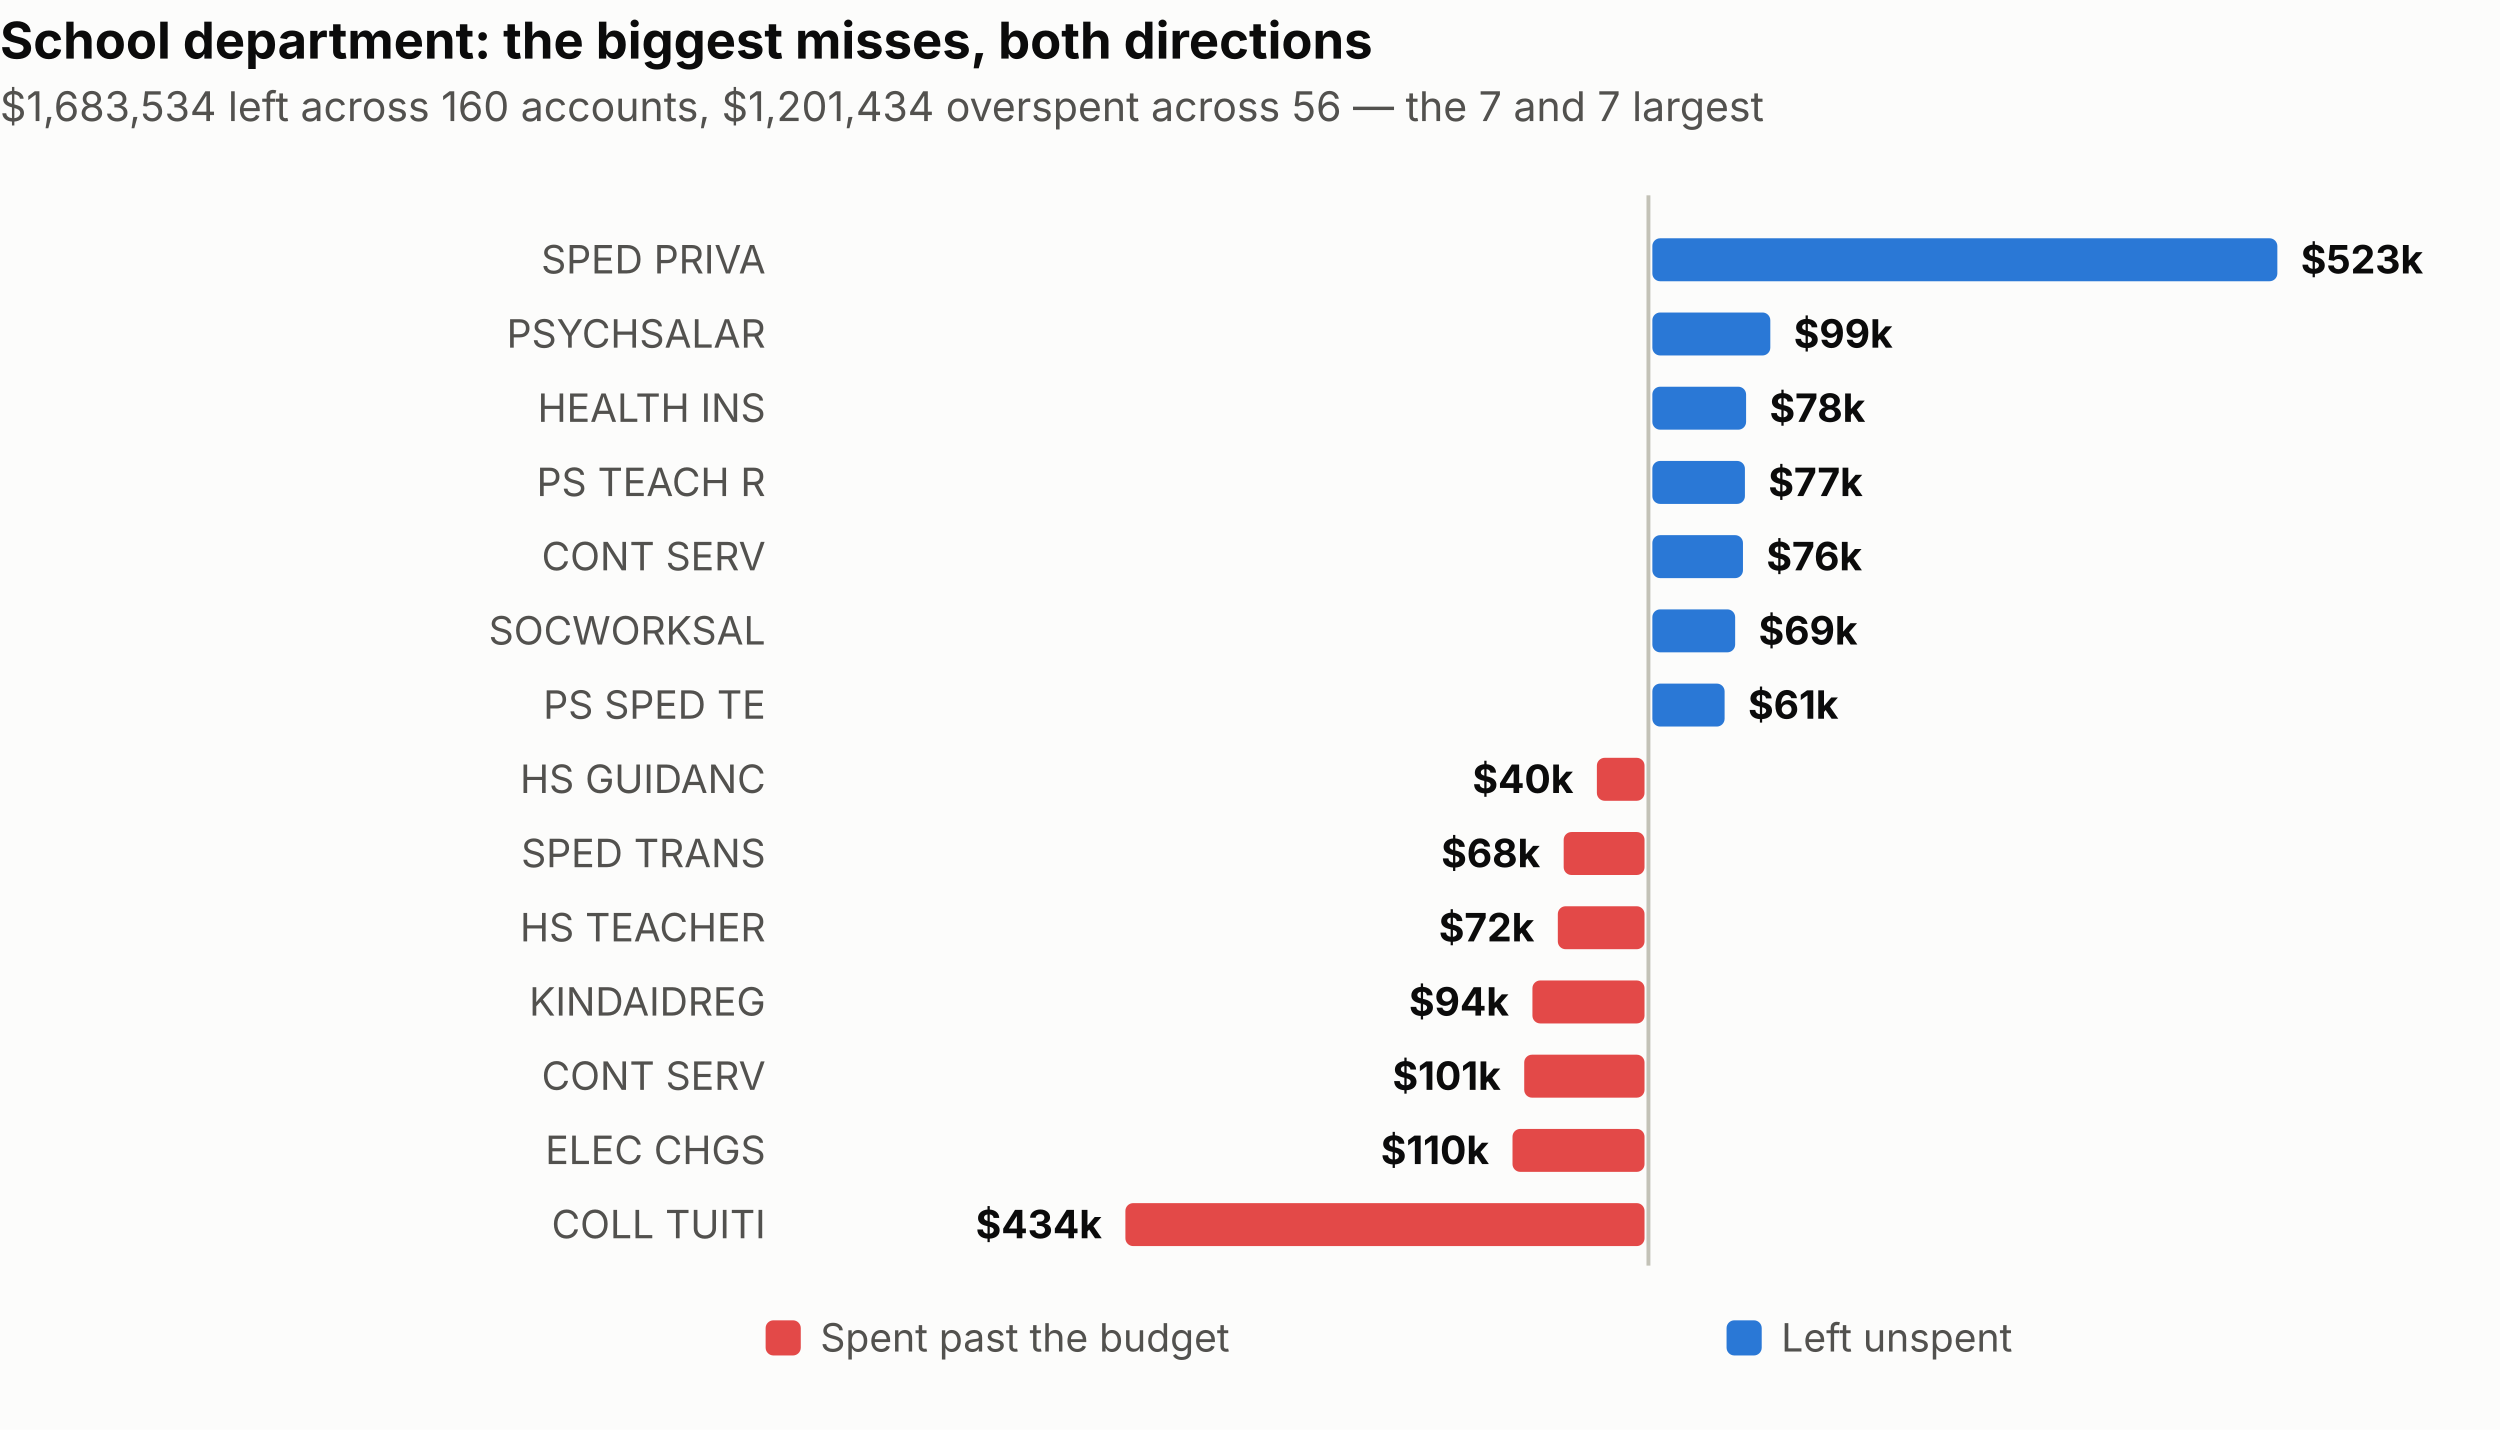
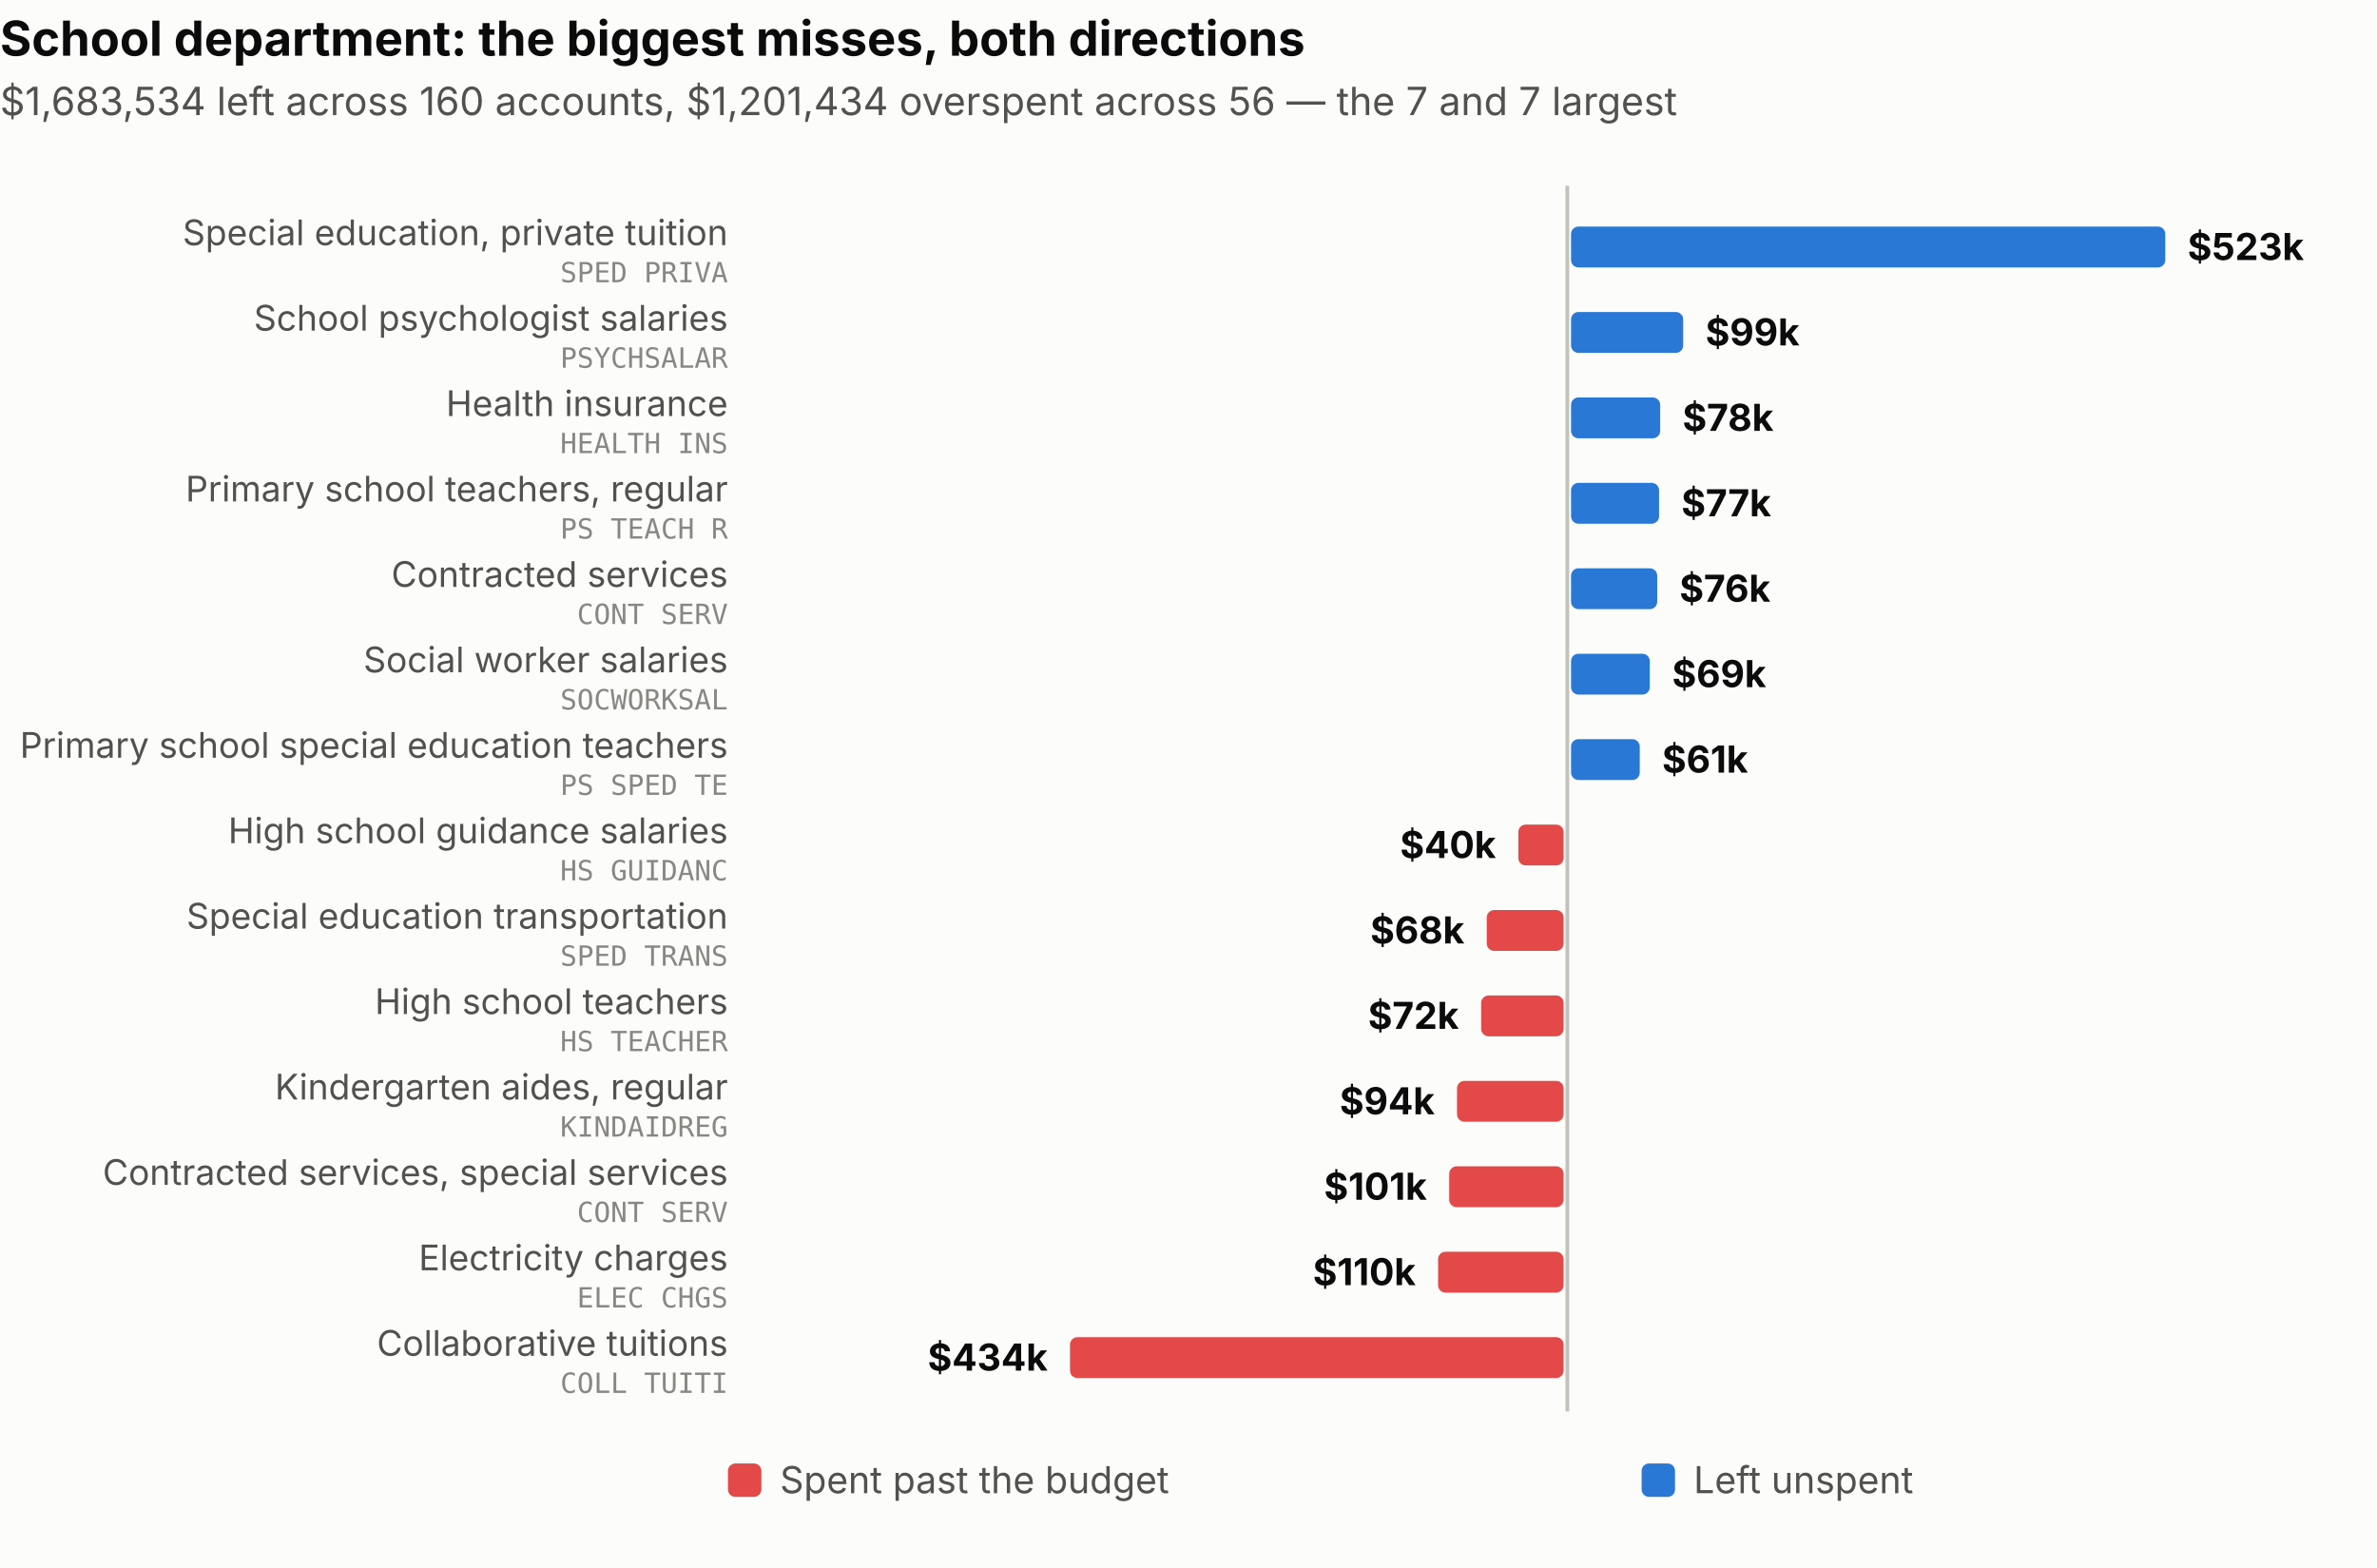
- <svg xmlns="http://www.w3.org/2000/svg" viewBox="0 0 640 366" width="640" height="366" role="img" aria-label="School department: the biggest misses, both directions. $1,683,534 left across 160 accounts, $1,201,434 overspent across 56 — the 7 and 7 largest" font-family="system-ui, -apple-system, &quot;Segoe UI&quot;, sans-serif">
-   <rect width="640" height="366" fill="#fcfcfb" />
+ <svg xmlns="http://www.w3.org/2000/svg" viewBox="0 0 640 422" width="640" height="422" role="img" aria-label="School department: the biggest misses, both directions. $1,683,534 left across 160 accounts, $1,201,434 overspent across 56 — the 7 and 7 largest" font-family="system-ui, -apple-system, &quot;Segoe UI&quot;, sans-serif">
+   <rect width="640" height="422" fill="#fcfcfb" />
  <text x="0" y="15" font-size="13" font-weight="700" fill="#0b0b0b">School department: the biggest misses, both directions</text>
  <text x="0" y="31" font-size="10.5" fill="#52514e">$1,683,534 left across 160 accounts, $1,201,434 overspent across 56 — the 7 and 7 largest</text>
-   <line x1="422.0" y1="50" x2="422.0" y2="324" stroke="#c3c2b7" stroke-width="1" />
+   <line x1="422.0" y1="50" x2="422.0" y2="380" stroke="#c3c2b7" stroke-width="1" />
  <rect x="423.0" y="61" width="160.0" height="11" fill="#2a78d6" rx="2" />
-   <text x="196" y="70" font-size="10" text-anchor="end" fill="#52514e">SPED PRIVA</text>
+   <text x="196" y="66" font-size="9.5" text-anchor="end" fill="#52514e">Special education, private tuition</text>
+   <text x="196" y="76" font-size="7.5" text-anchor="end" fill="#898781" font-family="Menlo, monospace">SPED PRIVA</text>
  <text x="589.0" y="70" font-size="10" font-weight="700" text-anchor="start" fill="#0b0b0b">$523k</text>
-   <rect x="423.0" y="80" width="30.2" height="11" fill="#2a78d6" rx="2" />
-   <text x="196" y="89" font-size="10" text-anchor="end" fill="#52514e">PSYCHSALAR</text>
-   <text x="459.2" y="89" font-size="10" font-weight="700" text-anchor="start" fill="#0b0b0b">$99k</text>
-   <rect x="423.0" y="99" width="24.0" height="11" fill="#2a78d6" rx="2" />
-   <text x="196" y="108" font-size="10" text-anchor="end" fill="#52514e">HEALTH INS</text>
-   <text x="453.0" y="108" font-size="10" font-weight="700" text-anchor="start" fill="#0b0b0b">$78k</text>
-   <rect x="423.0" y="118" width="23.7" height="11" fill="#2a78d6" rx="2" />
-   <text x="196" y="127" font-size="10" text-anchor="end" fill="#52514e">PS TEACH R</text>
-   <text x="452.7" y="127" font-size="10" font-weight="700" text-anchor="start" fill="#0b0b0b">$77k</text>
-   <rect x="423.0" y="137" width="23.2" height="11" fill="#2a78d6" rx="2" />
-   <text x="196" y="146" font-size="10" text-anchor="end" fill="#52514e">CONT SERV</text>
-   <text x="452.2" y="146" font-size="10" font-weight="700" text-anchor="start" fill="#0b0b0b">$76k</text>
-   <rect x="423.0" y="156" width="21.2" height="11" fill="#2a78d6" rx="2" />
-   <text x="196" y="165" font-size="10" text-anchor="end" fill="#52514e">SOCWORKSAL</text>
-   <text x="450.2" y="165" font-size="10" font-weight="700" text-anchor="start" fill="#0b0b0b">$69k</text>
-   <rect x="423.0" y="175" width="18.5" height="11" fill="#2a78d6" rx="2" />
-   <text x="196" y="184" font-size="10" text-anchor="end" fill="#52514e">PS SPED TE</text>
-   <text x="447.5" y="184" font-size="10" font-weight="700" text-anchor="start" fill="#0b0b0b">$61k</text>
-   <rect x="408.8" y="194" width="12.2" height="11" fill="#e34948" rx="2" />
-   <text x="196" y="203" font-size="10" text-anchor="end" fill="#52514e">HS GUIDANC</text>
-   <text x="402.8" y="203" font-size="10" font-weight="700" text-anchor="end" fill="#0b0b0b">$40k</text>
-   <rect x="400.3" y="213" width="20.7" height="11" fill="#e34948" rx="2" />
-   <text x="196" y="222" font-size="10" text-anchor="end" fill="#52514e">SPED TRANS</text>
-   <text x="394.3" y="222" font-size="10" font-weight="700" text-anchor="end" fill="#0b0b0b">$68k</text>
-   <rect x="398.8" y="232" width="22.2" height="11" fill="#e34948" rx="2" />
-   <text x="196" y="241" font-size="10" text-anchor="end" fill="#52514e">HS TEACHER</text>
-   <text x="392.8" y="241" font-size="10" font-weight="700" text-anchor="end" fill="#0b0b0b">$72k</text>
-   <rect x="392.3" y="251" width="28.7" height="11" fill="#e34948" rx="2" />
-   <text x="196" y="260" font-size="10" text-anchor="end" fill="#52514e">KINDAIDREG</text>
-   <text x="386.3" y="260" font-size="10" font-weight="700" text-anchor="end" fill="#0b0b0b">$94k</text>
-   <rect x="390.2" y="270" width="30.8" height="11" fill="#e34948" rx="2" />
-   <text x="196" y="279" font-size="10" text-anchor="end" fill="#52514e">CONT SERV</text>
-   <text x="384.2" y="279" font-size="10" font-weight="700" text-anchor="end" fill="#0b0b0b">$101k</text>
-   <rect x="387.2" y="289" width="33.8" height="11" fill="#e34948" rx="2" />
-   <text x="196" y="298" font-size="10" text-anchor="end" fill="#52514e">ELEC CHGS</text>
-   <text x="381.2" y="298" font-size="10" font-weight="700" text-anchor="end" fill="#0b0b0b">$110k</text>
-   <rect x="288.1" y="308" width="132.9" height="11" fill="#e34948" rx="2" />
-   <text x="196" y="317" font-size="10" text-anchor="end" fill="#52514e">COLL TUITI</text>
-   <text x="282.1" y="317" font-size="10" font-weight="700" text-anchor="end" fill="#0b0b0b">$434k</text>
-   <rect x="196" y="338" width="9" height="9" fill="#e34948" rx="2" />
-   <text x="210" y="346" font-size="10" fill="#52514e">Spent past the budget</text>
-   <rect x="442.0" y="338" width="9" height="9" fill="#2a78d6" rx="2" />
-   <text x="456.0" y="346" font-size="10" fill="#52514e">Left unspent</text>
+   <rect x="423.0" y="84" width="30.2" height="11" fill="#2a78d6" rx="2" />
+   <text x="196" y="89" font-size="9.5" text-anchor="end" fill="#52514e">School psychologist salaries</text>
+   <text x="196" y="99" font-size="7.5" text-anchor="end" fill="#898781" font-family="Menlo, monospace">PSYCHSALAR</text>
+   <text x="459.2" y="93" font-size="10" font-weight="700" text-anchor="start" fill="#0b0b0b">$99k</text>
+   <rect x="423.0" y="107" width="24.0" height="11" fill="#2a78d6" rx="2" />
+   <text x="196" y="112" font-size="9.5" text-anchor="end" fill="#52514e">Health insurance</text>
+   <text x="196" y="122" font-size="7.5" text-anchor="end" fill="#898781" font-family="Menlo, monospace">HEALTH INS</text>
+   <text x="453.0" y="116" font-size="10" font-weight="700" text-anchor="start" fill="#0b0b0b">$78k</text>
+   <rect x="423.0" y="130" width="23.7" height="11" fill="#2a78d6" rx="2" />
+   <text x="196" y="135" font-size="9.5" text-anchor="end" fill="#52514e">Primary school teachers, regular</text>
+   <text x="196" y="145" font-size="7.5" text-anchor="end" fill="#898781" font-family="Menlo, monospace">PS TEACH R</text>
+   <text x="452.7" y="139" font-size="10" font-weight="700" text-anchor="start" fill="#0b0b0b">$77k</text>
+   <rect x="423.0" y="153" width="23.2" height="11" fill="#2a78d6" rx="2" />
+   <text x="196" y="158" font-size="9.5" text-anchor="end" fill="#52514e">Contracted services</text>
+   <text x="196" y="168" font-size="7.5" text-anchor="end" fill="#898781" font-family="Menlo, monospace">CONT SERV</text>
+   <text x="452.2" y="162" font-size="10" font-weight="700" text-anchor="start" fill="#0b0b0b">$76k</text>
+   <rect x="423.0" y="176" width="21.2" height="11" fill="#2a78d6" rx="2" />
+   <text x="196" y="181" font-size="9.5" text-anchor="end" fill="#52514e">Social worker salaries</text>
+   <text x="196" y="191" font-size="7.5" text-anchor="end" fill="#898781" font-family="Menlo, monospace">SOCWORKSAL</text>
+   <text x="450.2" y="185" font-size="10" font-weight="700" text-anchor="start" fill="#0b0b0b">$69k</text>
+   <rect x="423.0" y="199" width="18.5" height="11" fill="#2a78d6" rx="2" />
+   <text x="196" y="204" font-size="9.5" text-anchor="end" fill="#52514e">Primary school special education teachers</text>
+   <text x="196" y="214" font-size="7.5" text-anchor="end" fill="#898781" font-family="Menlo, monospace">PS SPED TE</text>
+   <text x="447.5" y="208" font-size="10" font-weight="700" text-anchor="start" fill="#0b0b0b">$61k</text>
+   <rect x="408.8" y="222" width="12.2" height="11" fill="#e34948" rx="2" />
+   <text x="196" y="227" font-size="9.5" text-anchor="end" fill="#52514e">High school guidance salaries</text>
+   <text x="196" y="237" font-size="7.5" text-anchor="end" fill="#898781" font-family="Menlo, monospace">HS GUIDANC</text>
+   <text x="402.8" y="231" font-size="10" font-weight="700" text-anchor="end" fill="#0b0b0b">$40k</text>
+   <rect x="400.3" y="245" width="20.7" height="11" fill="#e34948" rx="2" />
+   <text x="196" y="250" font-size="9.5" text-anchor="end" fill="#52514e">Special education transportation</text>
+   <text x="196" y="260" font-size="7.5" text-anchor="end" fill="#898781" font-family="Menlo, monospace">SPED TRANS</text>
+   <text x="394.3" y="254" font-size="10" font-weight="700" text-anchor="end" fill="#0b0b0b">$68k</text>
+   <rect x="398.8" y="268" width="22.2" height="11" fill="#e34948" rx="2" />
+   <text x="196" y="273" font-size="9.5" text-anchor="end" fill="#52514e">High school teachers</text>
+   <text x="196" y="283" font-size="7.5" text-anchor="end" fill="#898781" font-family="Menlo, monospace">HS TEACHER</text>
+   <text x="392.8" y="277" font-size="10" font-weight="700" text-anchor="end" fill="#0b0b0b">$72k</text>
+   <rect x="392.3" y="291" width="28.7" height="11" fill="#e34948" rx="2" />
+   <text x="196" y="296" font-size="9.5" text-anchor="end" fill="#52514e">Kindergarten aides, regular</text>
+   <text x="196" y="306" font-size="7.5" text-anchor="end" fill="#898781" font-family="Menlo, monospace">KINDAIDREG</text>
+   <text x="386.3" y="300" font-size="10" font-weight="700" text-anchor="end" fill="#0b0b0b">$94k</text>
+   <rect x="390.2" y="314" width="30.8" height="11" fill="#e34948" rx="2" />
+   <text x="196" y="319" font-size="9.5" text-anchor="end" fill="#52514e">Contracted services, special services</text>
+   <text x="196" y="329" font-size="7.5" text-anchor="end" fill="#898781" font-family="Menlo, monospace">CONT SERV</text>
+   <text x="384.2" y="323" font-size="10" font-weight="700" text-anchor="end" fill="#0b0b0b">$101k</text>
+   <rect x="387.2" y="337" width="33.8" height="11" fill="#e34948" rx="2" />
+   <text x="196" y="342" font-size="9.5" text-anchor="end" fill="#52514e">Electricity charges</text>
+   <text x="196" y="352" font-size="7.5" text-anchor="end" fill="#898781" font-family="Menlo, monospace">ELEC CHGS</text>
+   <text x="381.2" y="346" font-size="10" font-weight="700" text-anchor="end" fill="#0b0b0b">$110k</text>
+   <rect x="288.1" y="360" width="132.9" height="11" fill="#e34948" rx="2" />
+   <text x="196" y="365" font-size="9.5" text-anchor="end" fill="#52514e">Collaborative tuitions</text>
+   <text x="196" y="375" font-size="7.5" text-anchor="end" fill="#898781" font-family="Menlo, monospace">COLL TUITI</text>
+   <text x="282.1" y="369" font-size="10" font-weight="700" text-anchor="end" fill="#0b0b0b">$434k</text>
+   <rect x="196" y="394" width="9" height="9" fill="#e34948" rx="2" />
+   <text x="210" y="402" font-size="10" fill="#52514e">Spent past the budget</text>
+   <rect x="442.0" y="394" width="9" height="9" fill="#2a78d6" rx="2" />
+   <text x="456.0" y="402" font-size="10" fill="#52514e">Left unspent</text>
</svg>
